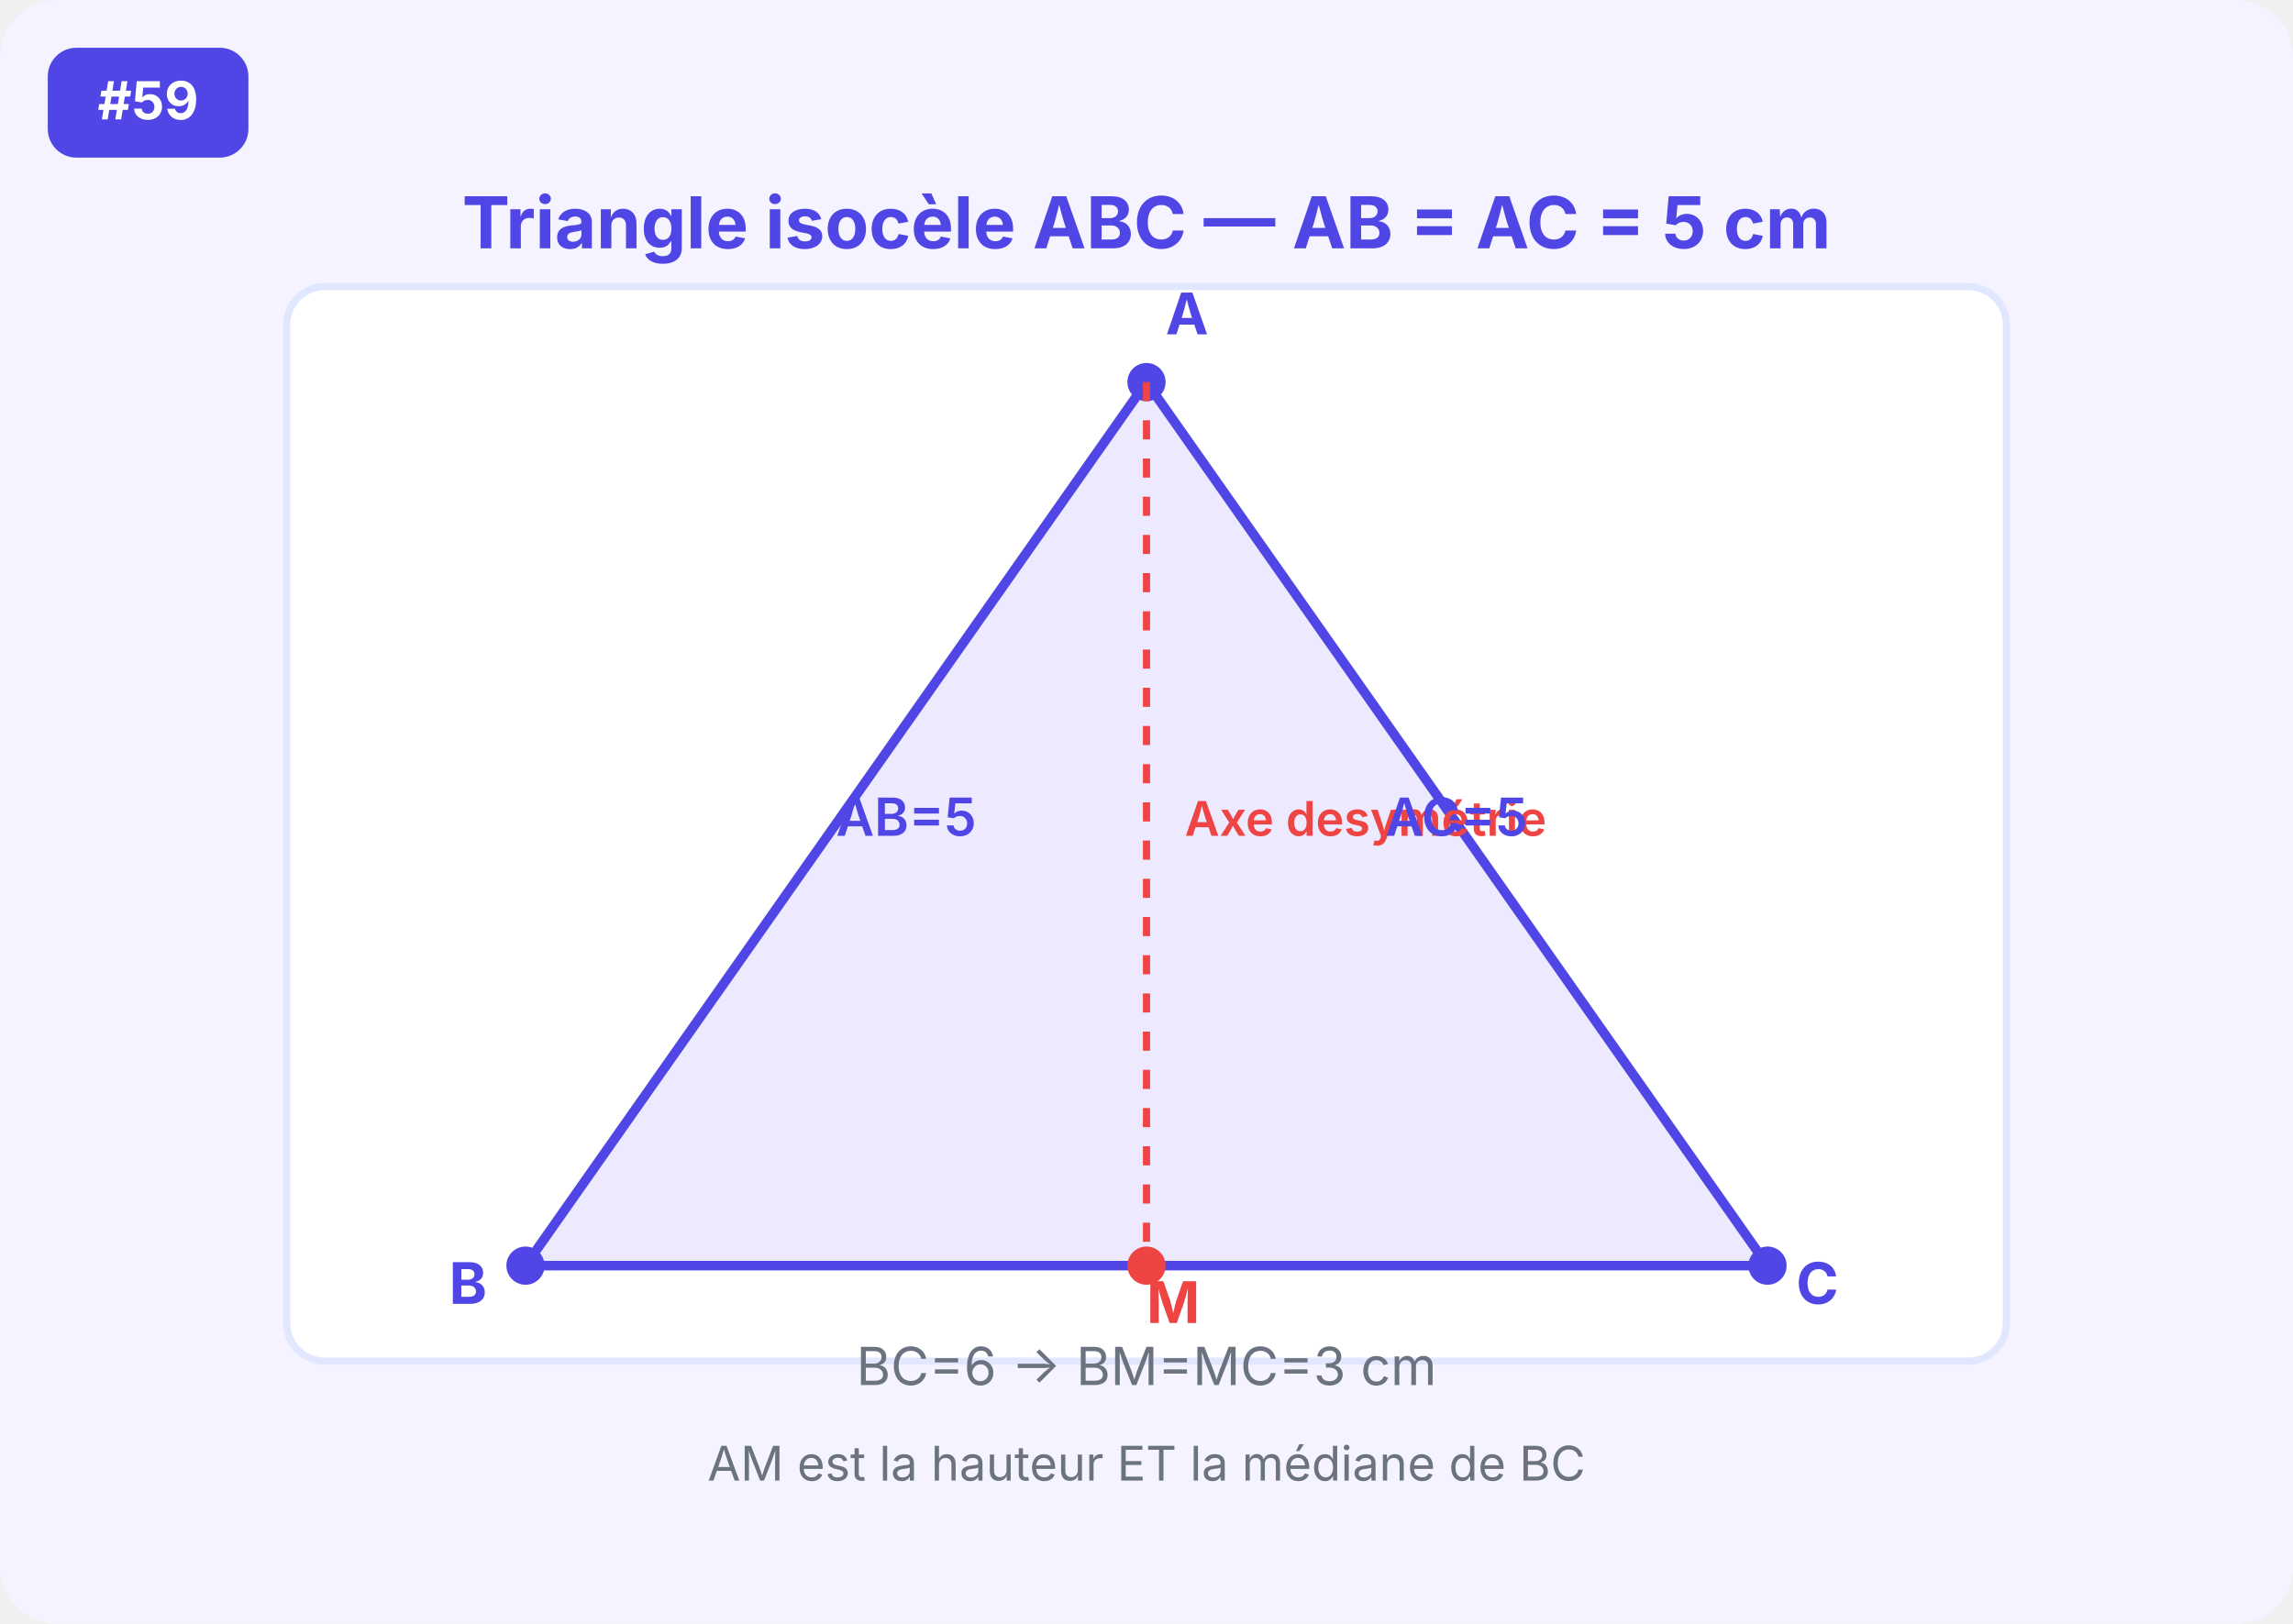
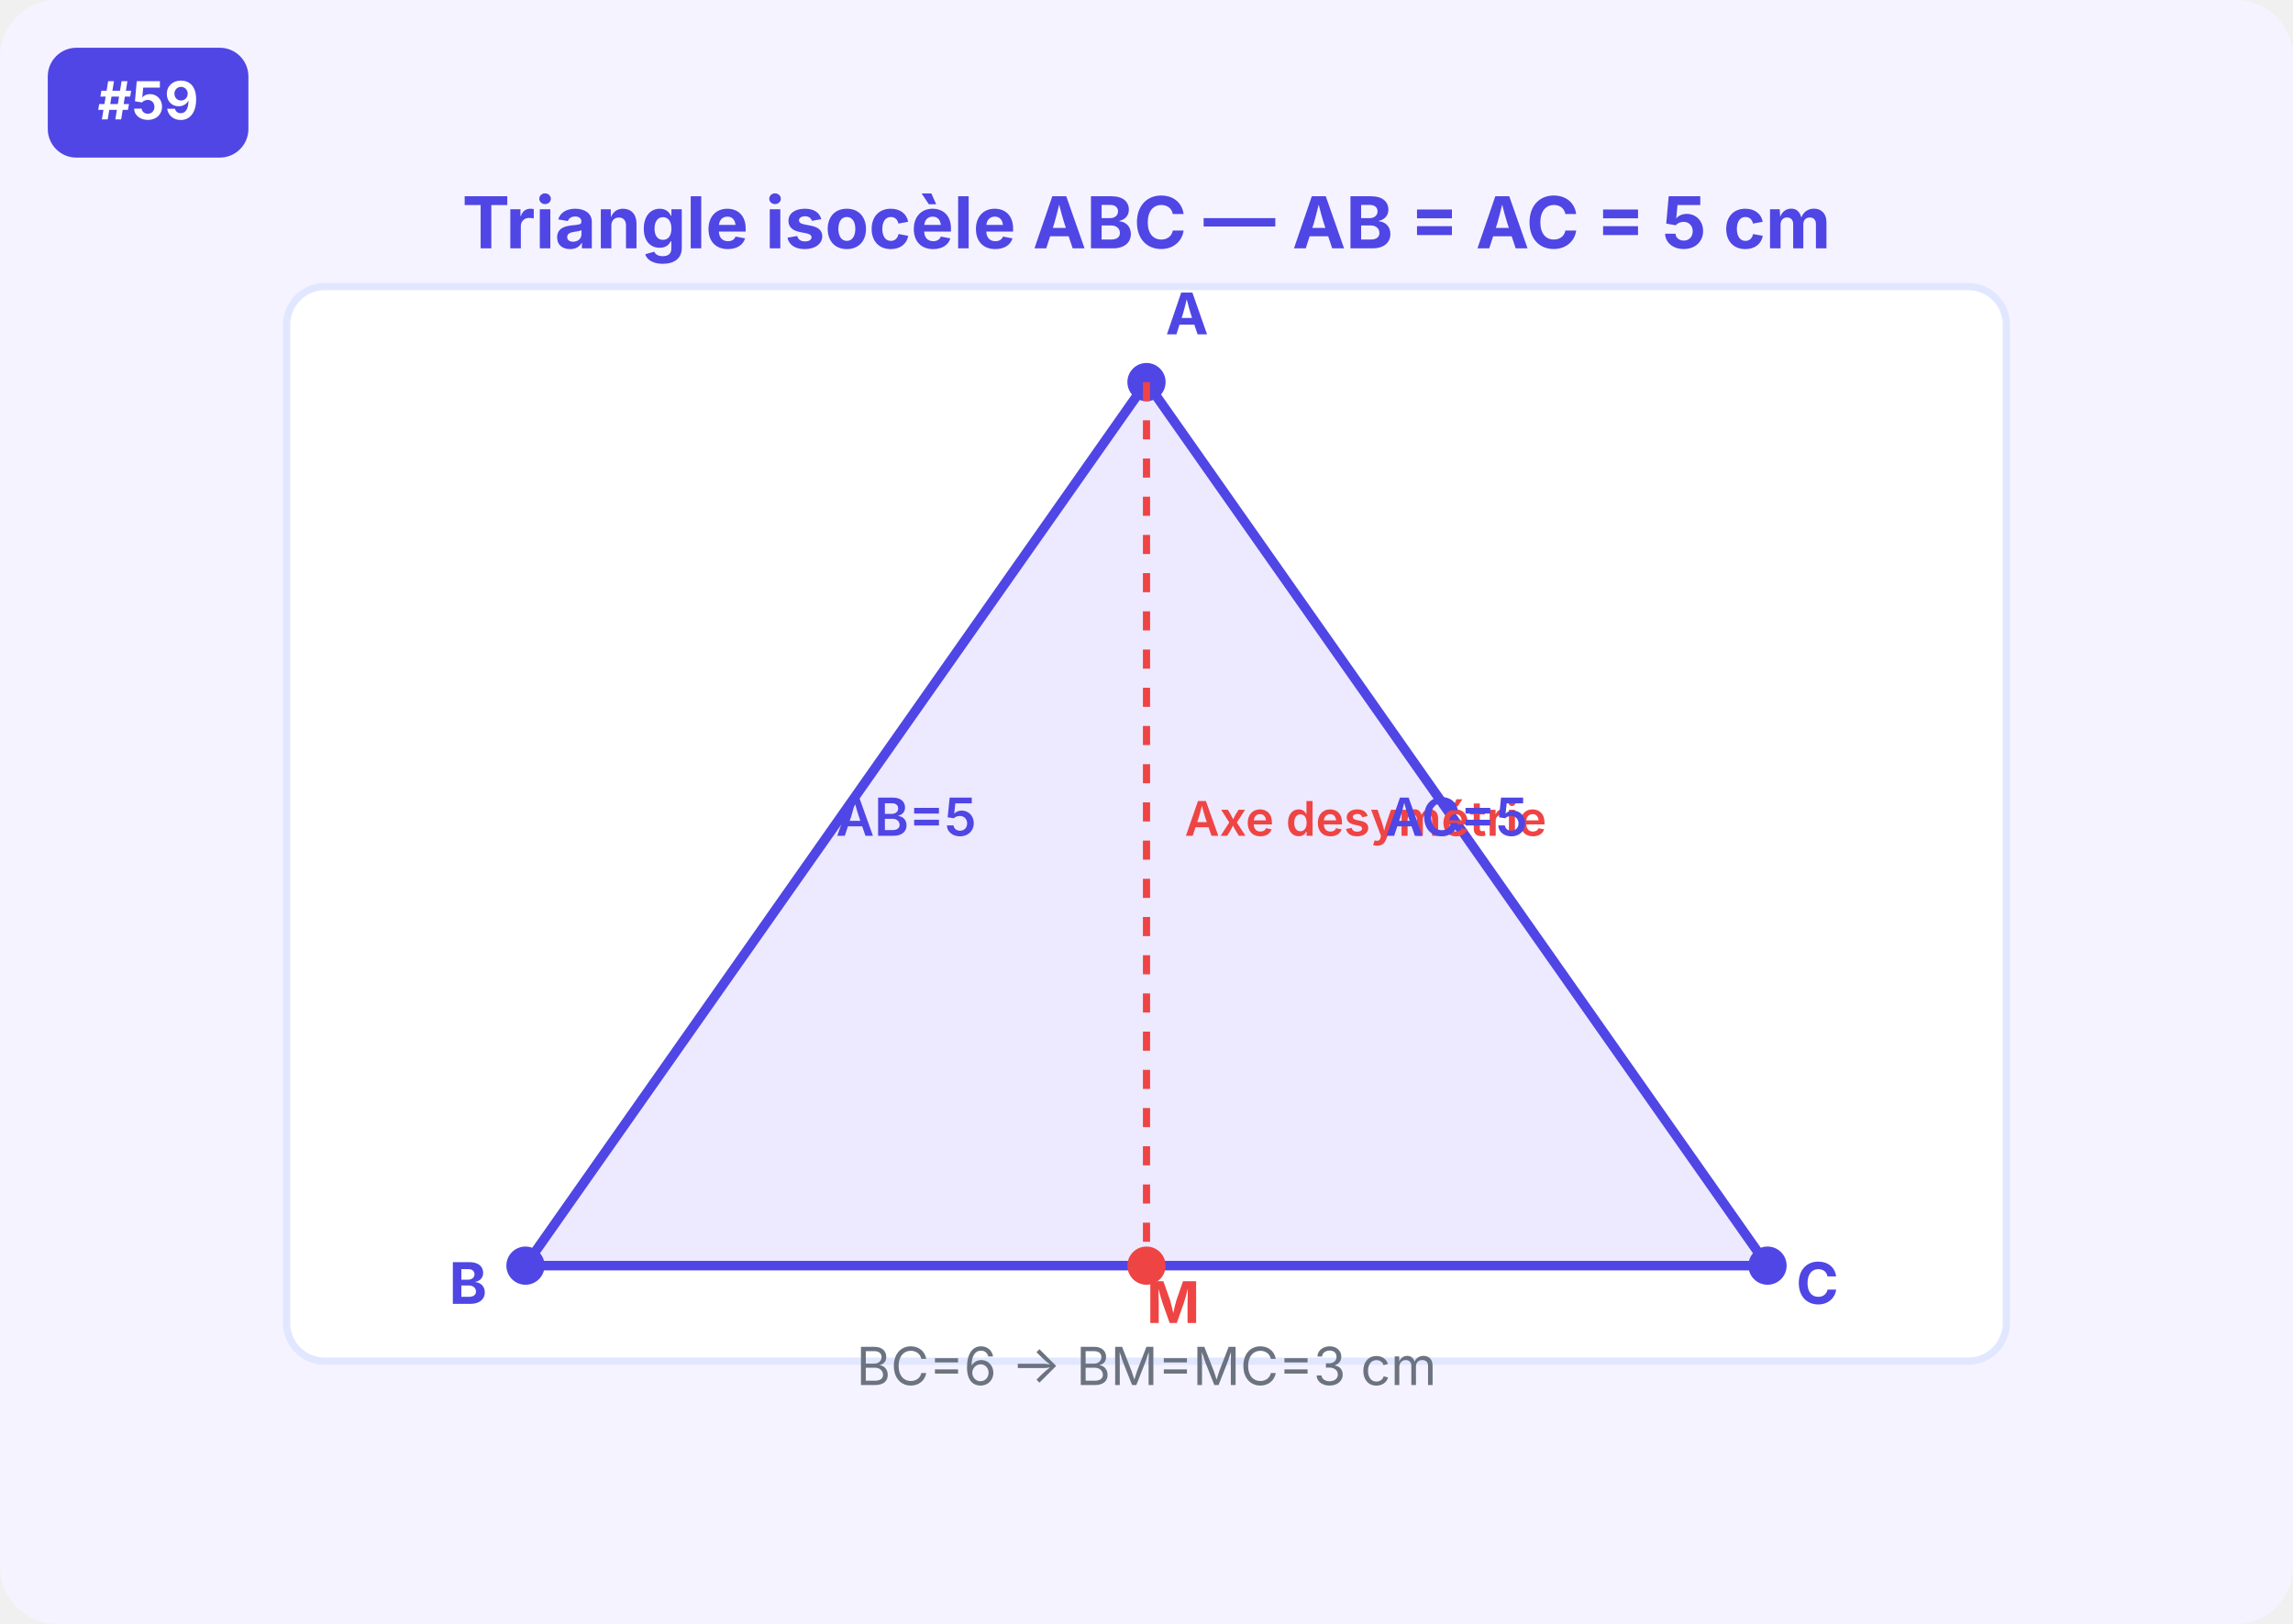
<svg xmlns="http://www.w3.org/2000/svg" width="480" height="340" font-family="Inter,Arial,sans-serif">
  <rect width="480" height="340" fill="#f5f3ff" rx="12" />
  <rect x="10" y="10" width="42" height="23" rx="6" fill="#4f46e5" />
  <text x="31" y="25" fill="white" font-size="11" font-weight="700" text-anchor="middle">#59</text>
  <rect x="60" y="60" width="360" height="225" rx="8" fill="white" stroke="#e0e7ff" stroke-width="1.5" />
  <text x="240" y="52" fill="#4f46e5" font-size="15" font-weight="700" text-anchor="middle">Triangle isocèle ABC — AB = AC = 5 cm</text>
  <polygon points="240,80 110,265 370,265" fill="#ede9fe" stroke="#4f46e5" stroke-width="2" />
  <circle cx="240" cy="80" r="4" fill="#4f46e5" />
  <text x="244" y="70" fill="#4f46e5" font-size="12" font-weight="700">A</text>
  <circle cx="110" cy="265" r="4" fill="#4f46e5" />
  <text x="94" y="273" fill="#4f46e5" font-size="12" font-weight="700">B</text>
  <circle cx="370" cy="265" r="4" fill="#4f46e5" />
  <text x="376" y="273" fill="#4f46e5" font-size="12" font-weight="700">C</text>
  <circle cx="240" cy="265" r="4" fill="#ef4444" />
  <text x="240" y="277" fill="#ef4444" font-size="12" font-weight="700">M</text>
  <line x1="240" y1="80" x2="240" y2="265" stroke="#ef4444" stroke-width="1.5" stroke-dasharray="4 4" />
  <text x="248" y="175" fill="#ef4444" font-size="10" font-weight="600" text-anchor="start">Axe de
symétrie</text>
  <text x="175" y="175" fill="#4f46e5" font-size="11" font-weight="600" text-anchor="start">AB=5</text>
  <text x="290" y="175" fill="#4f46e5" font-size="11" font-weight="600" text-anchor="start">AC=5</text>
  <text x="240" y="290" fill="#6b7280" font-size="11" font-weight="400" text-anchor="middle">BC=6  →  BM=MC=3 cm</text>
-   <text x="240" y="310" fill="#6b7280" font-size="10" font-weight="400" text-anchor="middle">AM est la hauteur ET la médiane de BC</text>
</svg>
